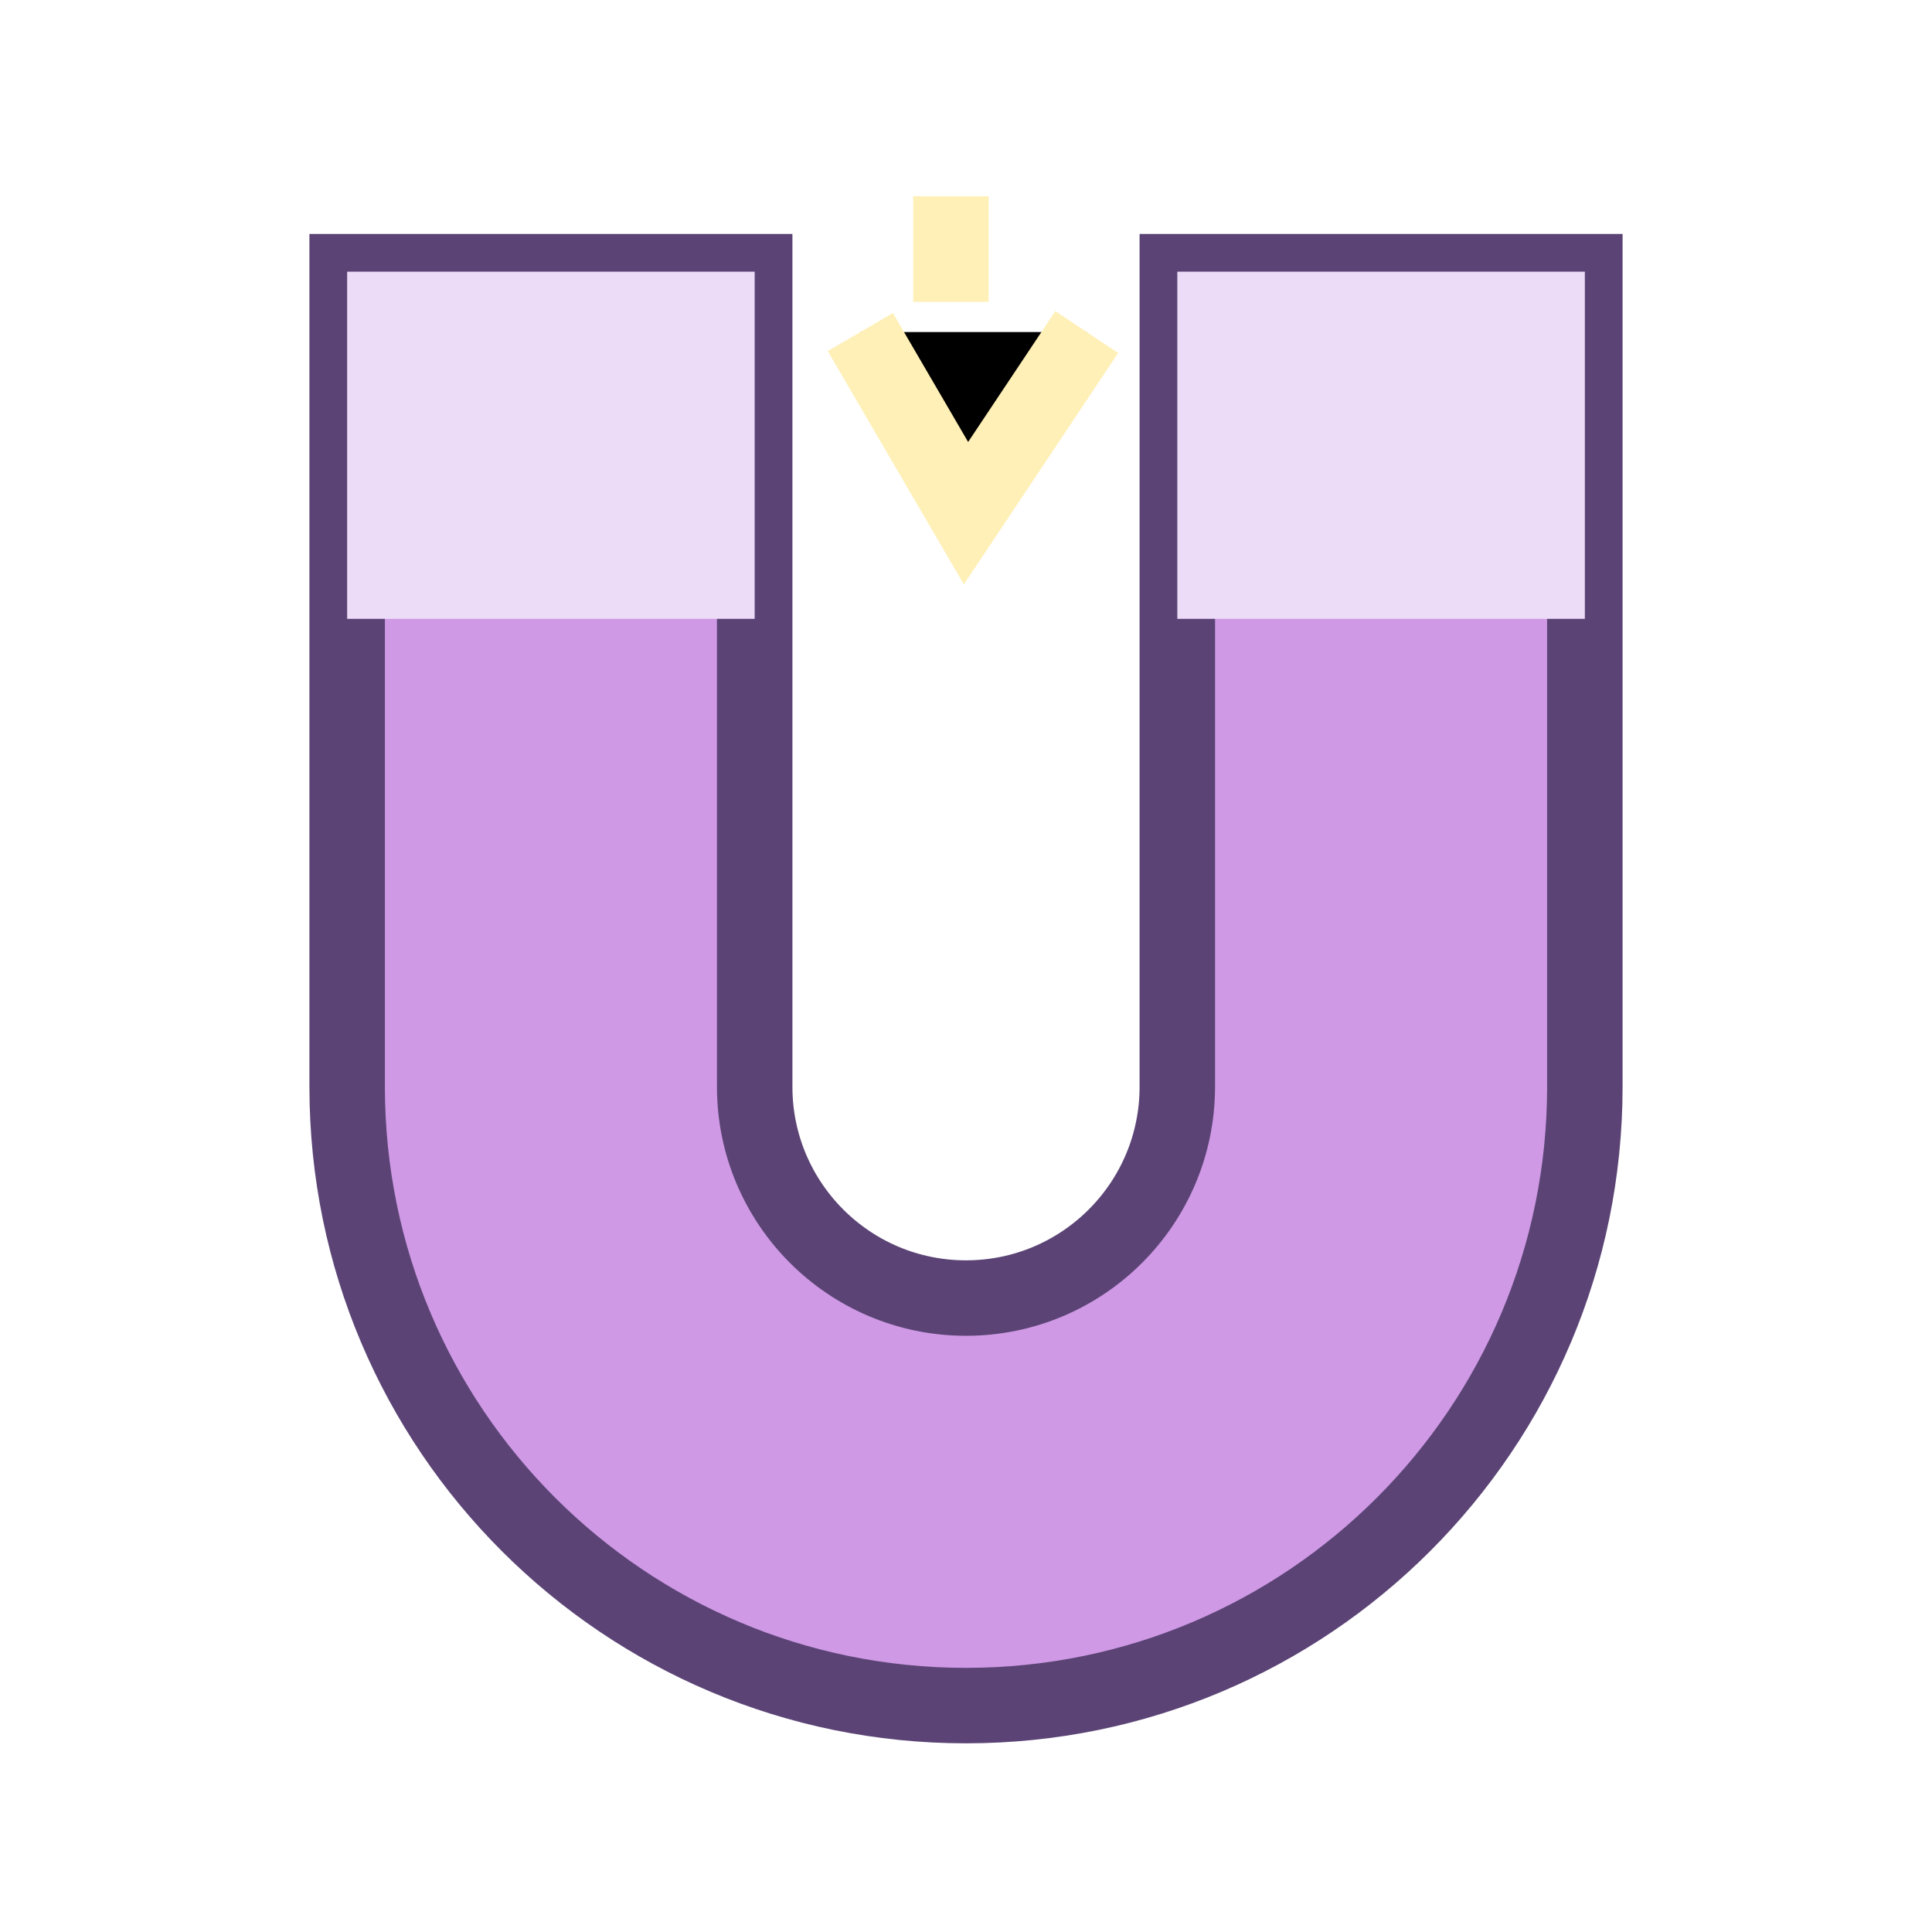
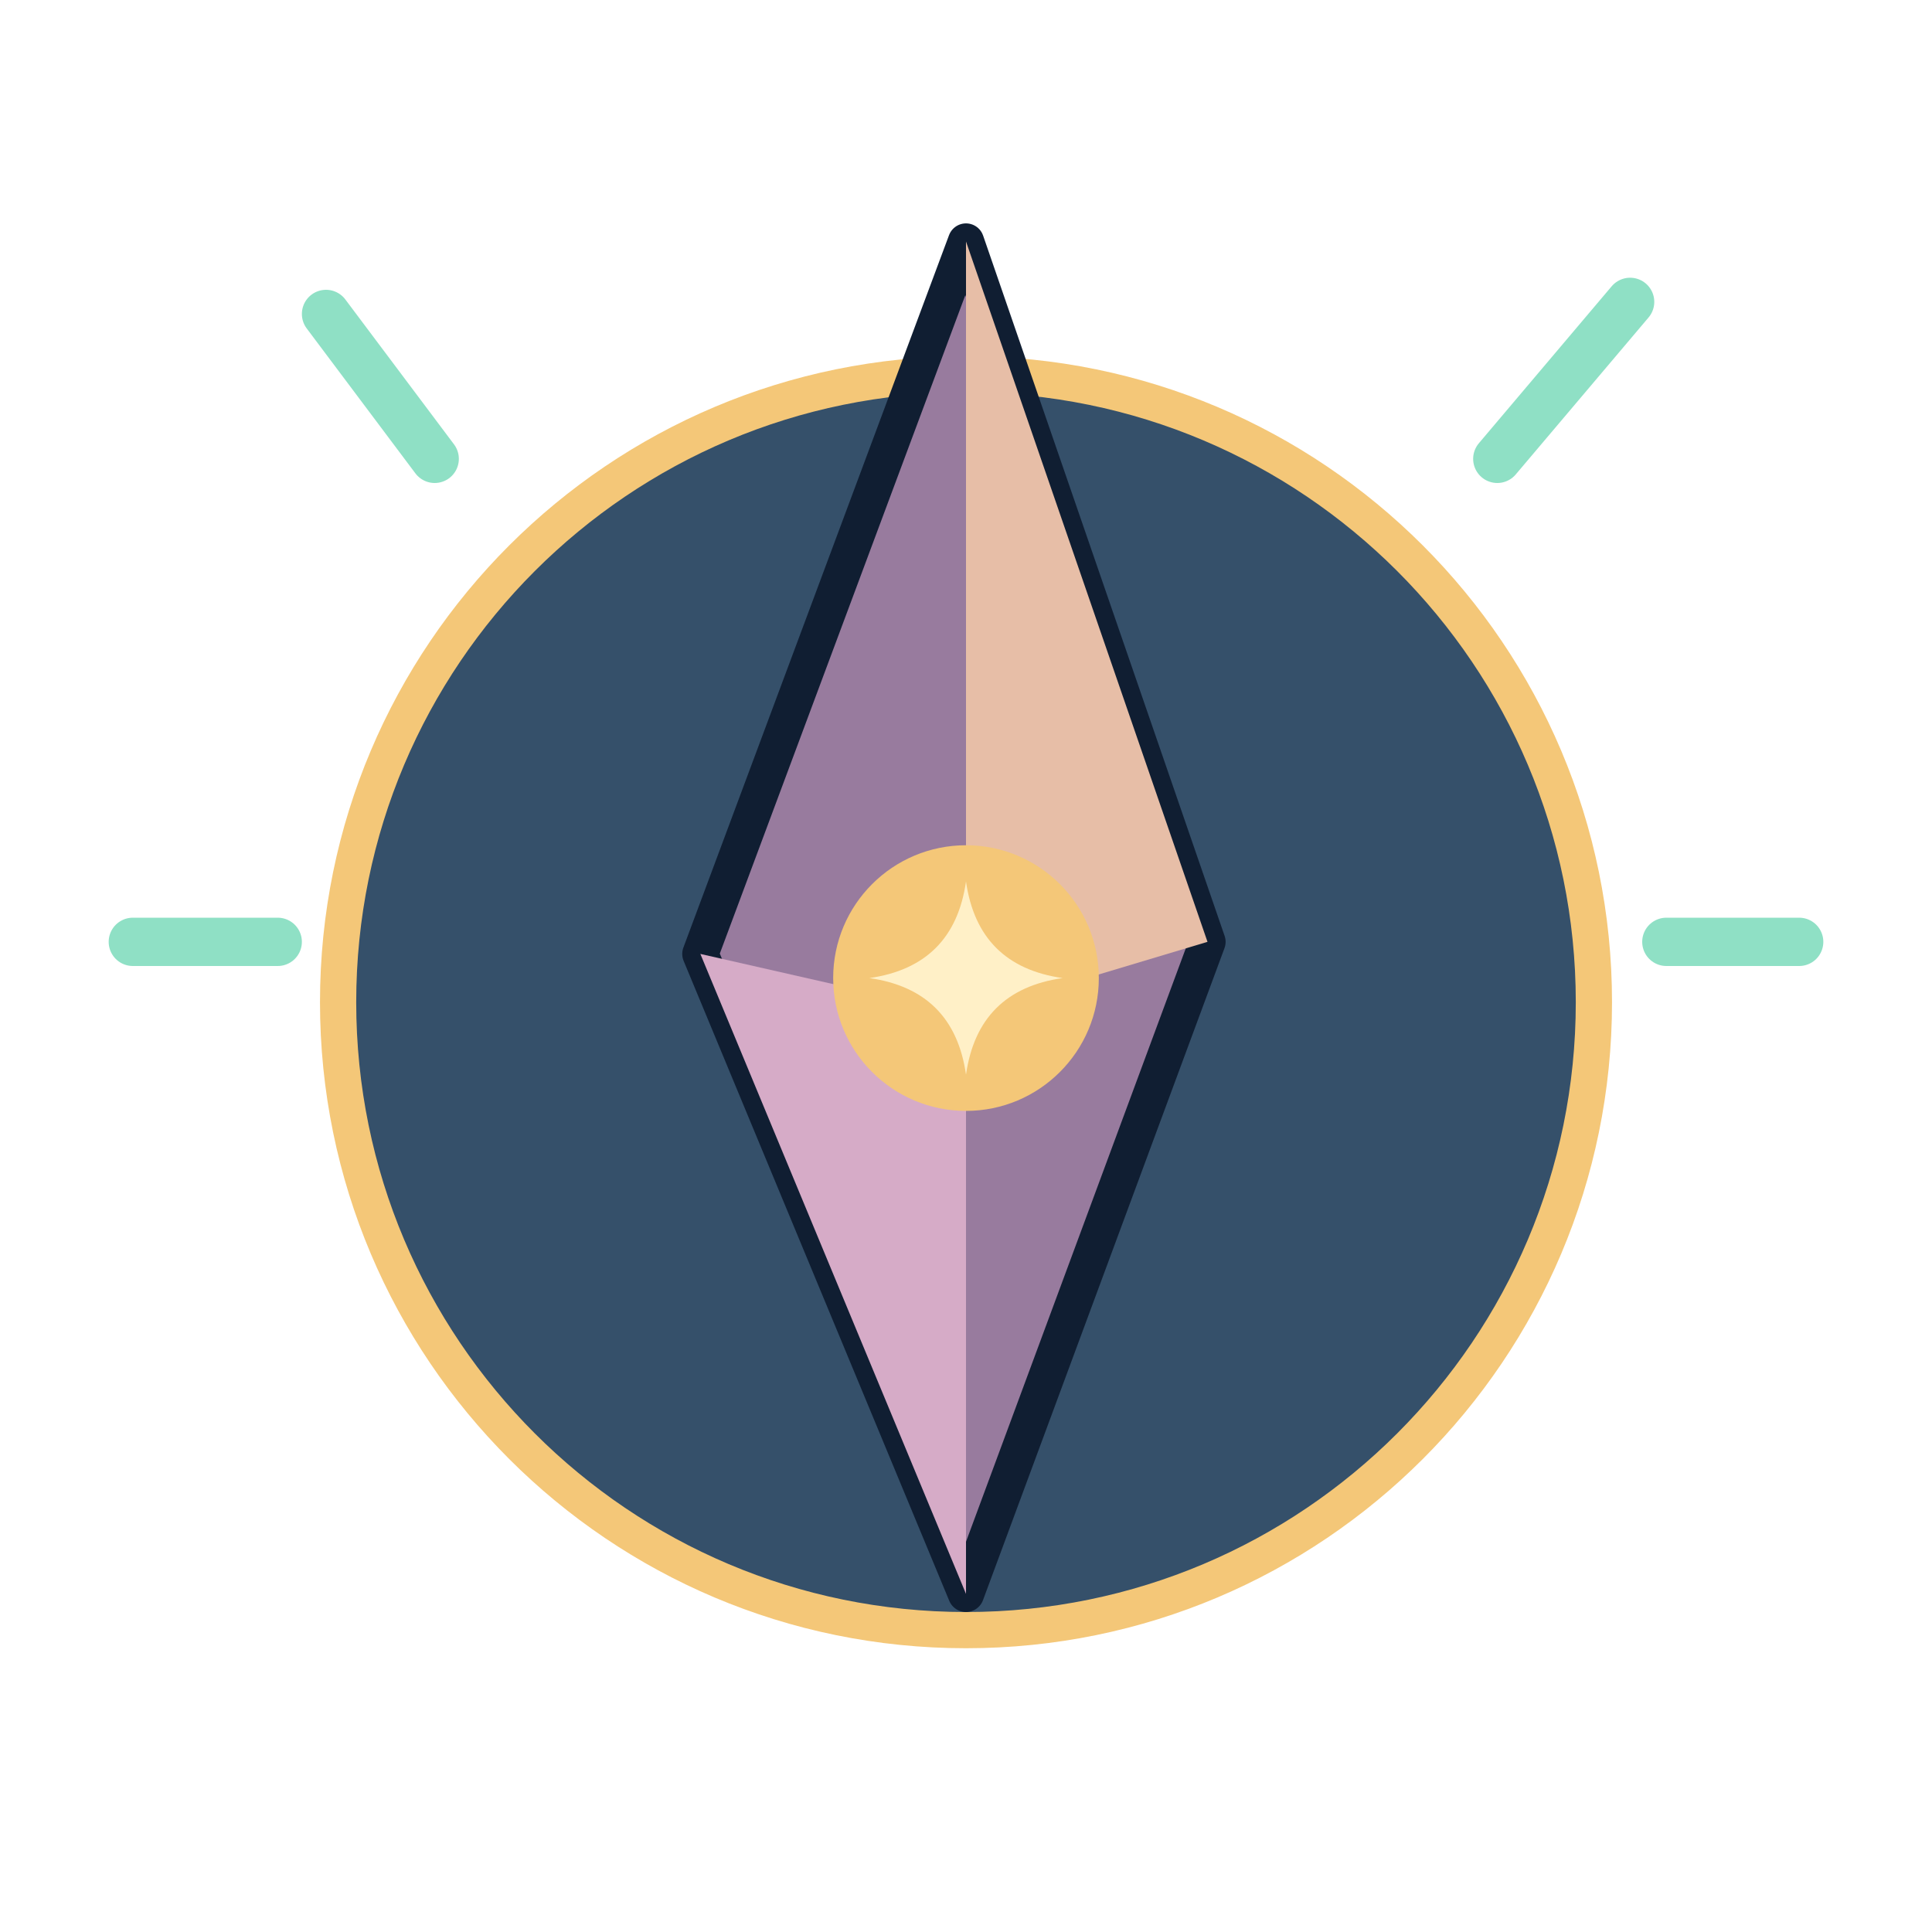
- <svg xmlns="http://www.w3.org/2000/svg" width="128" height="128" viewBox="0 0 128 128">
-   <path d="M23 18v54a41 41 0 0 0 82 0V18H78v54a14 14 0 0 1 -28 0V18Z" fill="#cf99e5" stroke="#5b4475" stroke-width="5" />
-   <path d="M23 18h27v23H23m55 -23h27v23H78" fill="#ecdcf7" />
-   <path d="M57 22l7 12 8 -12m-9 -9v7" stroke="#fff0b7" stroke-width="5" />
+ <svg xmlns="http://www.w3.org/2000/svg" width="160" height="160" viewBox="0 0 160 160">
+   <defs>
+     <linearGradient id="cape" x1="0" y1="0" x2=".8" y2="1">
+       <stop stop-color="#7bc7ae" />
+       <stop offset=".5" stop-color="#3c938f" />
+       <stop offset="1" stop-color="#204b65" />
+     </linearGradient>
+     <linearGradient id="rose" x1="0" y1="0" x2=".6" y2="1">
+       <stop stop-color="#ffd0a0" />
+       <stop offset=".4" stop-color="#dc857e" />
+       <stop offset="1" stop-color="#793e66" />
+     </linearGradient>
+     <linearGradient id="stone" x1="0" y1="0" x2="1" y2="1">
+       <stop stop-color="#8aa2a4" />
+       <stop offset=".55" stop-color="#536574" />
+       <stop offset="1" stop-color="#303a57" />
+     </linearGradient>
+     <linearGradient id="royal" x1="0" y1="0" x2="1" y2="1">
+       <stop stop-color="#c07b89" />
+       <stop offset=".45" stop-color="#62455f" />
+       <stop offset="1" stop-color="#263b55" />
+     </linearGradient>
+     <radialGradient id="light">
+       <stop stop-color="#fff2b7" stop-opacity=".75" />
+       <stop offset=".2" stop-color="#f2bf67" stop-opacity=".3" />
+       <stop offset="1" stop-color="#e7b36c" stop-opacity="0" />
+     </radialGradient>
+     <radialGradient id="blue">
+       <stop stop-color="#80cbbb" stop-opacity=".16" />
+       <stop offset="1" stop-color="#488b9b" stop-opacity="0" />
+     </radialGradient>
+     <linearGradient id="sky" x1="0" y1="0" x2="0" y2="1">
+       <stop stop-color="#101c35" />
+       <stop offset=".7" stop-color="#234350" />
+       <stop offset="1" stop-color="#162d3c" />
+     </linearGradient>
+     <linearGradient id="fog" x1="0" y1="0" x2="0" y2="1">
+       <stop stop-color="#afdcca" stop-opacity="0" />
+       <stop offset=".5" stop-color="#a9d6c5" stop-opacity=".1" />
+       <stop offset="1" stop-color="#afdcca" stop-opacity="0" />
+     </linearGradient>
+     <clipPath id="frame-clip">
+       <rect width="160" height="160" />
+     </clipPath>
+   </defs>
+   <circle cx="80" cy="83" r="52" fill="#35506a" stroke="#f4c778" stroke-width="3" />
+   <path d="M80 20L100 78L80 132L58 79Z" fill="#987b9e" stroke="#101e32" stroke-width="3" stroke-linecap="round" stroke-linejoin="round" />
+   <path d="M80 20L80 84L100 78Z" fill="#e7bea7" stroke="none" stroke-width="2.5" stroke-linecap="round" stroke-linejoin="round" />
+   <path d="M80 84L80 132L58 79Z" fill="#d6abc7" stroke="none" stroke-width="2.5" stroke-linecap="round" stroke-linejoin="round" />
+   <circle cx="80" cy="81" r="11" fill="#f4c778" />
+   <path d="M80 73Q81 80 88 81Q81 82 80 89Q79 82 72 81Q79 80 80 73" fill="#fff0c7" stroke="none" stroke-width="2.5" stroke-linecap="round" stroke-linejoin="round" />
+   <path d="M36 38L27 26M124 38L135 25M23 78H11M138 78H149" fill="none" stroke="#8fe0c5" stroke-width="4" stroke-linecap="round" stroke-linejoin="round" />
</svg>
